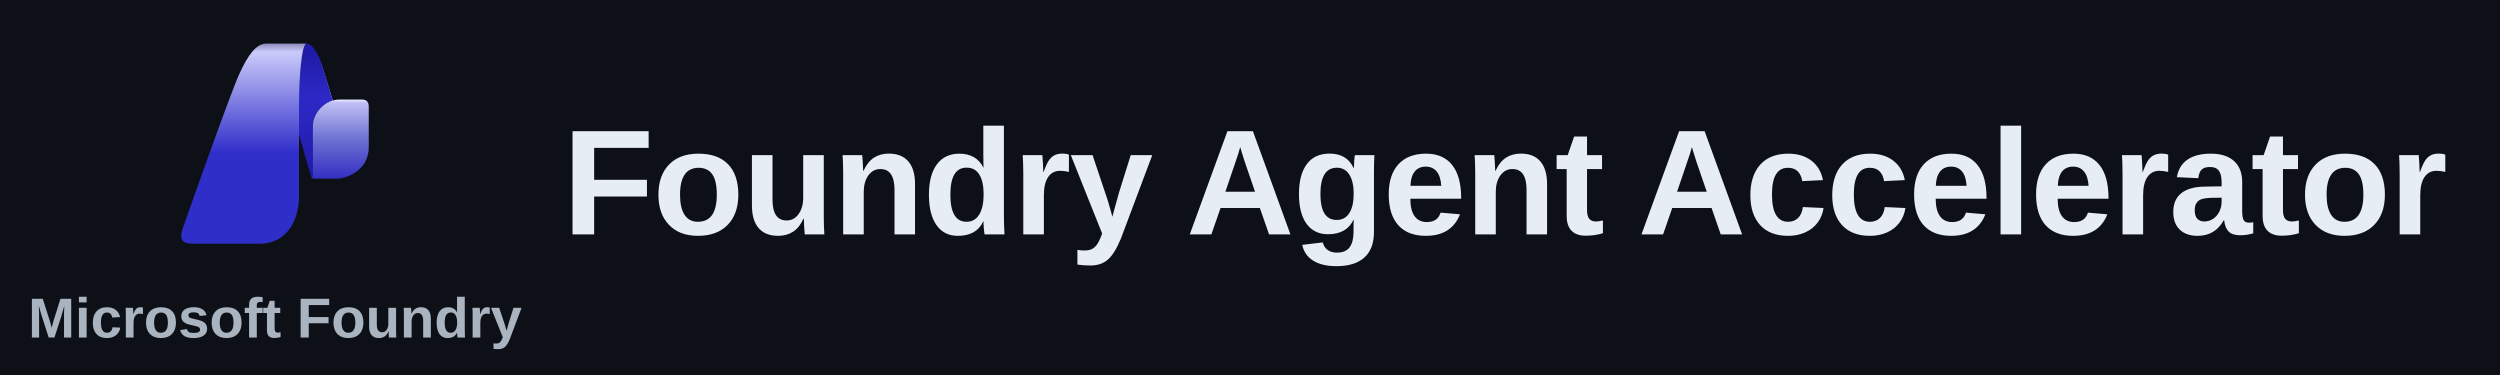
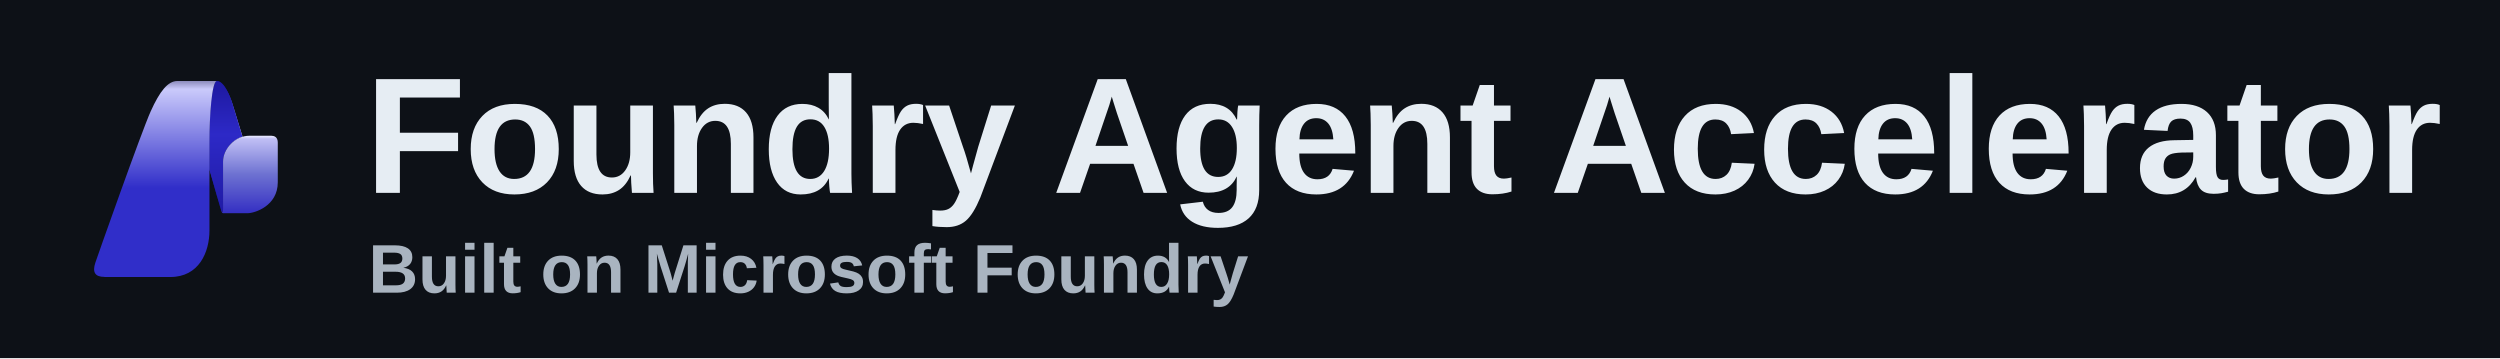
- <svg xmlns="http://www.w3.org/2000/svg" width="1600" height="240" viewBox="0 0 1600 240" role="img" aria-labelledby="title desc">
-   <rect width="1600" height="240" fill="#0d1117" />
-   <svg x="104" y="20" width="144" height="144" viewBox="0 0 18 18">
+ <svg xmlns="http://www.w3.org/2000/svg" width="1452" height="208" viewBox="0 0 1452 208" role="img" aria-labelledby="title desc">
+   <rect width="1452" height="208" fill="#0d1117" />
+   <svg x="44" y="40" width="128" height="128" viewBox="0 0 18 18">
    <defs>
      <linearGradient id="icon1-uuid-5a7bd7fa-6937-44bd-a5ba-e23eddbb6d35" x1="10.91" y1="13.66" x2="13.62" y2="13.66" gradientTransform="translate(0 20) scale(1 -1)" gradientUnits="userSpaceOnUse">
        <stop offset="0" stop-color="#302ec9" />
        <stop offset=".12" stop-color="#151698" />
        <stop offset=".25" stop-color="#0a0b7e" />
        <stop offset=".43" stop-color="#090c7f" />
        <stop offset=".51" stop-color="#141698" />
        <stop offset=".61" stop-color="#282ac4" />
        <stop offset=".77" stop-color="#8e8ff4" />
        <stop offset=".85" stop-color="#a7a6f7" />
        <stop offset=".91" stop-color="#cacafb" />
        <stop offset="1" stop-color="#fff" />
      </linearGradient>
      <linearGradient id="icon1-uuid-a9b2ac78-bff0-475d-89df-2c97f2122f93" x1="12.26" y1="8.32" x2="12.26" y2="18.23" gradientTransform="translate(0 20) scale(1 -1)" gradientUnits="userSpaceOnUse">
        <stop offset=".02" stop-color="#201ba6" />
        <stop offset=".64" stop-color="#2d29c7" />
        <stop offset="1" stop-color="#201ba6" />
      </linearGradient>
      <linearGradient id="icon1-uuid-03b3b70c-1c8d-4b3f-9935-d9da2b20de2f" x1="14.19" y1="8.27" x2="14.19" y2="14.47" gradientTransform="translate(0 20) scale(1 -1)" gradientUnits="userSpaceOnUse">
        <stop offset="0" stop-color="#3530c3" />
        <stop offset=".5" stop-color="#6d71d1" />
        <stop offset=".97" stop-color="#c0bff5" />
        <stop offset="1" stop-color="#e3e4ff" />
      </linearGradient>
      <linearGradient id="icon1-uuid-cabc8ec9-3293-44b8-a33b-70823f583b30" x1="6.51" y1="3" x2="6.51" y2="19.15" gradientTransform="translate(0 20) scale(1 -1)" gradientUnits="userSpaceOnUse">
        <stop offset="0" stop-color="#302ec9" />
        <stop offset=".45" stop-color="#302ec9" />
        <stop offset=".95" stop-color="#cacafb" />
        <stop offset="1" stop-color="#7f7eaf" />
      </linearGradient>
    </defs>
    <path d="M11.96,11.68s.07-.1.07-.24v-3.87c0-.85.66-1.76,1.59-2.03-.06-.19-.64-2.11-.81-2.65-.17-.56-.67-1.9-1.29-1.9,0,0,0,0-.01,0h0s-.09.05-.13.13c-.32.58-.46,3.02-.46,4.84v2.26c.27.97.91,3.22.96,3.35,0,0,.05.1.09.1h0Z" fill="url(#icon1-uuid-5a7bd7fa-6937-44bd-a5ba-e23eddbb6d35)" />
    <path d="M11.96,11.68s.07-.1.07-.24v-3.87c0-.85.66-1.76,1.59-2.03-.06-.19-.64-2.11-.81-2.65-.17-.56-.67-1.9-1.29-1.9,0,0,0,0-.01,0h0s-.09.05-.13.13c-.32.58-.46,3.02-.46,4.84v2.26c.27.97.91,3.22.96,3.35,0,0,.05.1.09.1h0Z" fill="url(#icon1-uuid-a9b2ac78-bff0-475d-89df-2c97f2122f93)" />
    <path d="M16.01,5.46h-1.81c-1.21,0-2.17,1.09-2.17,2.11v3.87c0,.14-.04.24-.07.24s-.09-.1-.09-.1c0,0,.07.21.17.21h1.98c.62,0,2.48-.61,2.48-2.52v-3.25c0-.41-.24-.55-.49-.55Z" fill="url(#icon1-uuid-03b3b70c-1c8d-4b3f-9935-d9da2b20de2f)" />
    <path d="M2.34,17h5.38c2.35,0,3.2-2.03,3.2-3.81v-7.23c0-2.08.19-4.97.61-4.97h-3.23c-.77,0-1.43.82-2.18,2.48-.75,1.66-4.36,11.87-4.52,12.36-.26.79-.02,1.16.74,1.16Z" fill="url(#icon1-uuid-cabc8ec9-3293-44b8-a33b-70823f583b30)" />
  </svg>
-   <text x="176" y="216" text-anchor="middle" font-family="'Segoe UI', Arial, sans-serif" font-size="36" font-weight="600" fill="#a9b4c0">Microsoft Foundry</text>
-   <g font-family="'Segoe UI', Arial, sans-serif" font-size="96" font-weight="700" letter-spacing="-1" fill="#e6edf3">
-     <text x="360" y="150">Foundry Agent Accelerator</text>
+   <g font-family="'Segoe UI', Arial, sans-serif">
+     <text x="212" y="112" font-size="96" font-weight="700" letter-spacing="-1" fill="#e6edf3">Foundry Agent Accelerator</text>
+     <text x="214" y="170" font-size="40" font-weight="600" fill="#a9b4c0">Built on Microsoft Foundry</text>
  </g>
</svg>
